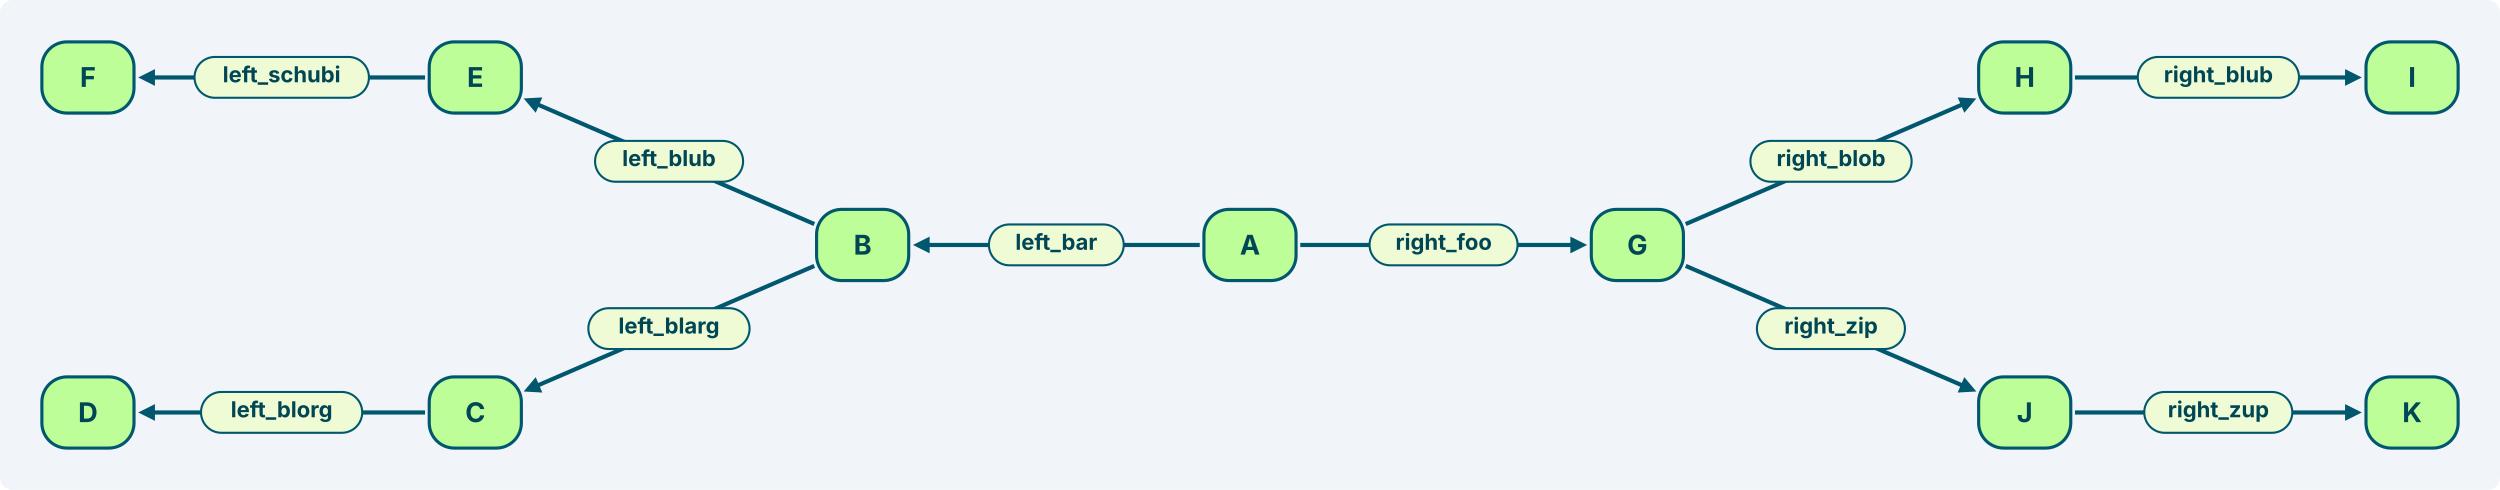
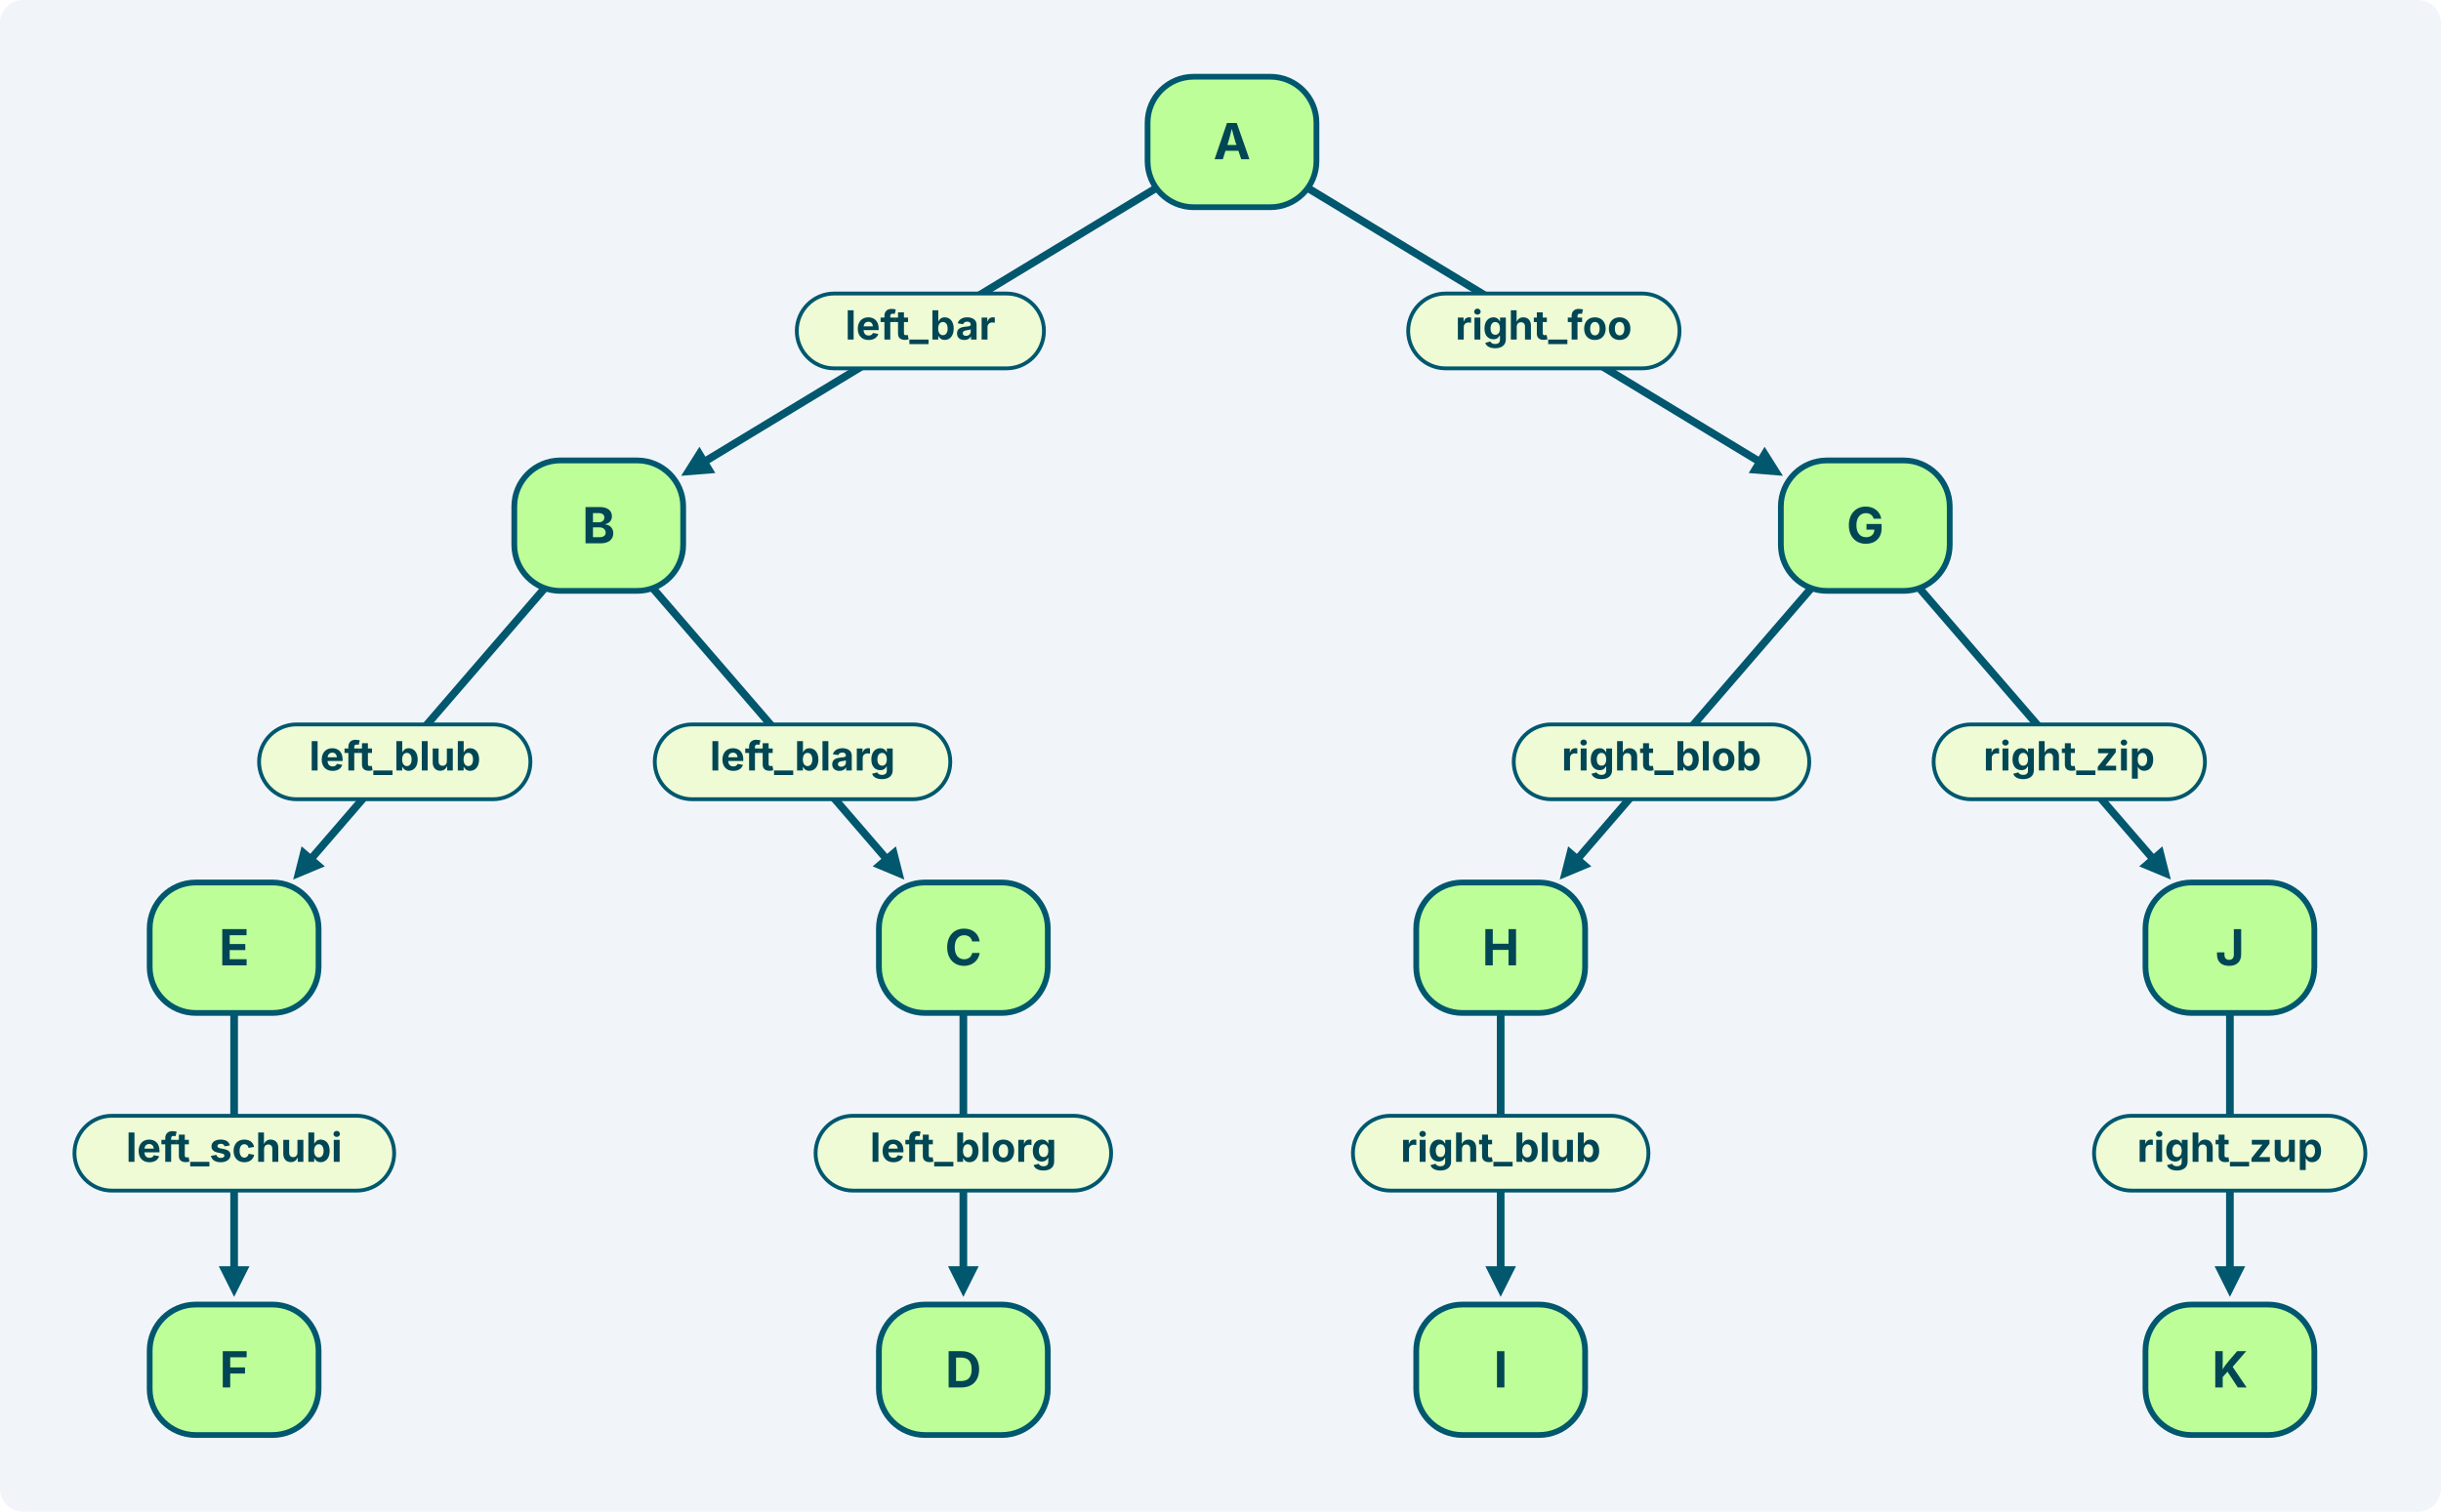
- <svg xmlns="http://www.w3.org/2000/svg" class="keep-colors" viewBox="-42 23 1194 234" width="1194" height="234" role="img" aria-labelledby="traversal-graph-t traversal-graph-d" font-family="Inter, -apple-system, BlinkMacSystemFont, 'Segoe UI', Helvetica, Arial, sans-serif">
+ <svg xmlns="http://www.w3.org/2000/svg" class="keep-colors" viewBox="-21 -7 636 394" width="636" height="394" role="img" aria-labelledby="traversal-graph-t traversal-graph-d" font-family="Inter, -apple-system, BlinkMacSystemFont, 'Segoe UI', Helvetica, Arial, sans-serif">
  <defs>
    <marker id="traversal-graph-a" markerWidth="8" markerHeight="8" refX="2" refY="4" orient="auto" markerUnits="userSpaceOnUse">
      <path class="dg-f-accent" d="M0,0 L8,4 L0,8 z" fill="#00576e" />
    </marker>
    <marker id="traversal-graph-g" markerWidth="8" markerHeight="8" refX="2" refY="4" orient="auto" markerUnits="userSpaceOnUse">
      <path class="dg-f-arrow" d="M0,0 L8,4 L0,8 z" fill="#90a1b9" />
    </marker>
  </defs>
-   <rect class="dg-f-canvas" x="-42" y="23" width="1194" height="234" rx="6" fill="#f1f5f9" />
-   <line class="dg-s-accent" x1="531.0" y1="140.0" x2="400.0" y2="140.0" stroke="#00576e" stroke-width="2" marker-end="url(#traversal-graph-a)" />
-   <line class="dg-s-accent" x1="346.9" y1="150.0" x2="213.6" y2="207.6" stroke="#00576e" stroke-width="2" marker-end="url(#traversal-graph-a)" />
-   <line class="dg-s-accent" x1="161.0" y1="220.0" x2="30.0" y2="220.0" stroke="#00576e" stroke-width="2" marker-end="url(#traversal-graph-a)" />
-   <line class="dg-s-accent" x1="346.9" y1="130.0" x2="213.6" y2="72.4" stroke="#00576e" stroke-width="2" marker-end="url(#traversal-graph-a)" />
-   <line class="dg-s-accent" x1="161.0" y1="60.0" x2="30.0" y2="60.0" stroke="#00576e" stroke-width="2" marker-end="url(#traversal-graph-a)" />
-   <line class="dg-s-accent" x1="579.0" y1="140.0" x2="710.0" y2="140.0" stroke="#00576e" stroke-width="2" marker-end="url(#traversal-graph-a)" />
-   <line class="dg-s-accent" x1="763.1" y1="130.0" x2="896.4" y2="72.4" stroke="#00576e" stroke-width="2" marker-end="url(#traversal-graph-a)" />
-   <line class="dg-s-accent" x1="949.0" y1="60.0" x2="1080.0" y2="60.0" stroke="#00576e" stroke-width="2" marker-end="url(#traversal-graph-a)" />
-   <line class="dg-s-accent" x1="763.1" y1="150.0" x2="896.4" y2="207.6" stroke="#00576e" stroke-width="2" marker-end="url(#traversal-graph-a)" />
-   <line class="dg-s-accent" x1="949.0" y1="220.0" x2="1080.0" y2="220.0" stroke="#00576e" stroke-width="2" marker-end="url(#traversal-graph-a)" />
-   <rect class="dg-f-tag-solid dg-s-accent" x="430.3" y="130.2" width="64.4" height="19.5" rx="9.75" fill="#eefbd5" stroke="#00576e" stroke-width="1" />
-   <text class="dg-f-lime" x="462.5" y="142.3" text-anchor="middle" font-size="10.5" font-weight="700" fill="#014654">left_bar</text>
-   <rect class="dg-f-tag-solid dg-s-accent" x="239.0" y="170.2" width="77.0" height="19.5" rx="9.75" fill="#eefbd5" stroke="#00576e" stroke-width="1" />
-   <text class="dg-f-lime" x="277.5" y="182.3" text-anchor="middle" font-size="10.5" font-weight="700" fill="#014654">left_blarg</text>
-   <rect class="dg-f-tag-solid dg-s-accent" x="54.0" y="210.2" width="77.0" height="19.5" rx="9.75" fill="#eefbd5" stroke="#00576e" stroke-width="1" />
-   <text class="dg-f-lime" x="92.5" y="222.3" text-anchor="middle" font-size="10.5" font-weight="700" fill="#014654">left_blorg</text>
-   <rect class="dg-f-tag-solid dg-s-accent" x="242.2" y="90.3" width="70.7" height="19.5" rx="9.75" fill="#eefbd5" stroke="#00576e" stroke-width="1" />
-   <text class="dg-f-lime" x="277.5" y="102.3" text-anchor="middle" font-size="10.5" font-weight="700" fill="#014654">left_blub</text>
-   <rect class="dg-f-tag-solid dg-s-accent" x="50.9" y="50.2" width="83.3" height="19.5" rx="9.75" fill="#eefbd5" stroke="#00576e" stroke-width="1" />
-   <text class="dg-f-lime" x="92.5" y="62.3" text-anchor="middle" font-size="10.5" font-weight="700" fill="#014654">left_schubi</text>
-   <rect class="dg-f-tag-solid dg-s-accent" x="612.1" y="130.2" width="70.7" height="19.5" rx="9.75" fill="#eefbd5" stroke="#00576e" stroke-width="1" />
-   <text class="dg-f-lime" x="647.5" y="142.3" text-anchor="middle" font-size="10.5" font-weight="700" fill="#014654">right_foo</text>
-   <rect class="dg-f-tag-solid dg-s-accent" x="794.0" y="90.3" width="77.0" height="19.5" rx="9.75" fill="#eefbd5" stroke="#00576e" stroke-width="1" />
-   <text class="dg-f-lime" x="832.5" y="102.3" text-anchor="middle" font-size="10.5" font-weight="700" fill="#014654">right_blob</text>
-   <rect class="dg-f-tag-solid dg-s-accent" x="979.0" y="50.2" width="77.0" height="19.5" rx="9.75" fill="#eefbd5" stroke="#00576e" stroke-width="1" />
-   <text class="dg-f-lime" x="1017.5" y="62.3" text-anchor="middle" font-size="10.5" font-weight="700" fill="#014654">right_blub</text>
-   <rect class="dg-f-tag-solid dg-s-accent" x="797.1" y="170.2" width="70.7" height="19.5" rx="9.75" fill="#eefbd5" stroke="#00576e" stroke-width="1" />
-   <text class="dg-f-lime" x="832.5" y="182.3" text-anchor="middle" font-size="10.5" font-weight="700" fill="#014654">right_zip</text>
-   <rect class="dg-f-tag-solid dg-s-accent" x="982.1" y="210.2" width="70.7" height="19.5" rx="9.75" fill="#eefbd5" stroke="#00576e" stroke-width="1" />
-   <text class="dg-f-lime" x="1017.5" y="222.3" text-anchor="middle" font-size="10.5" font-weight="700" fill="#014654">right_zup</text>
-   <rect class="" x="533.0" y="123.0" width="44.0" height="34.0" rx="12" fill="#befe99" stroke="#00576e" stroke-width="1.5" />
-   <text x="555.0" y="144.6" text-anchor="middle" font-size="13" font-weight="700" fill="#014654">A</text>
-   <rect class="" x="348.0" y="123.0" width="44.0" height="34.0" rx="12" fill="#befe99" stroke="#00576e" stroke-width="1.5" />
-   <text x="370.0" y="144.6" text-anchor="middle" font-size="13" font-weight="700" fill="#014654">B</text>
-   <rect class="" x="718.0" y="123.0" width="44.0" height="34.0" rx="12" fill="#befe99" stroke="#00576e" stroke-width="1.5" />
-   <text x="740.0" y="144.6" text-anchor="middle" font-size="13" font-weight="700" fill="#014654">G</text>
-   <rect class="" x="163.0" y="43.0" width="44.0" height="34.0" rx="12" fill="#befe99" stroke="#00576e" stroke-width="1.5" />
-   <text x="185.0" y="64.5" text-anchor="middle" font-size="13" font-weight="700" fill="#014654">E</text>
-   <rect class="" x="-22.0" y="43.0" width="44.0" height="34.0" rx="12" fill="#befe99" stroke="#00576e" stroke-width="1.5" />
-   <text x="0.0" y="64.5" text-anchor="middle" font-size="13" font-weight="700" fill="#014654">F</text>
-   <rect class="" x="163.0" y="203.0" width="44.0" height="34.0" rx="12" fill="#befe99" stroke="#00576e" stroke-width="1.5" />
-   <text x="185.0" y="224.6" text-anchor="middle" font-size="13" font-weight="700" fill="#014654">C</text>
-   <rect class="" x="-22.0" y="203.0" width="44.0" height="34.0" rx="12" fill="#befe99" stroke="#00576e" stroke-width="1.5" />
-   <text x="0.0" y="224.6" text-anchor="middle" font-size="13" font-weight="700" fill="#014654">D</text>
-   <rect class="" x="903.0" y="43.0" width="44.0" height="34.0" rx="12" fill="#befe99" stroke="#00576e" stroke-width="1.5" />
-   <text x="925.0" y="64.5" text-anchor="middle" font-size="13" font-weight="700" fill="#014654">H</text>
-   <rect class="" x="1088.0" y="43.0" width="44.0" height="34.0" rx="12" fill="#befe99" stroke="#00576e" stroke-width="1.5" />
-   <text x="1110.0" y="64.5" text-anchor="middle" font-size="13" font-weight="700" fill="#014654">I</text>
-   <rect class="" x="903.0" y="203.0" width="44.0" height="34.0" rx="12" fill="#befe99" stroke="#00576e" stroke-width="1.5" />
-   <text x="925.0" y="224.6" text-anchor="middle" font-size="13" font-weight="700" fill="#014654">J</text>
-   <rect class="" x="1088.0" y="203.0" width="44.0" height="34.0" rx="12" fill="#befe99" stroke="#00576e" stroke-width="1.5" />
-   <text x="1110.0" y="224.6" text-anchor="middle" font-size="13" font-weight="700" fill="#014654">K</text>
+   <rect class="dg-f-canvas" x="-21" y="-7" width="636" height="394" rx="6" fill="#f1f5f9" />
+   <line class="dg-s-accent" x1="281.1" y1="41.5" x2="161.6" y2="113.9" stroke="#00576e" stroke-width="2" marker-end="url(#traversal-graph-a)" />
+   <line class="dg-s-accent" x1="148.4" y1="145.5" x2="210.7" y2="217.7" stroke="#00576e" stroke-width="2" marker-end="url(#traversal-graph-a)" />
+   <line class="dg-s-accent" x1="230.0" y1="256.0" x2="230.0" y2="325.0" stroke="#00576e" stroke-width="2" marker-end="url(#traversal-graph-a)" />
+   <line class="dg-s-accent" x1="121.6" y1="145.5" x2="59.3" y2="217.7" stroke="#00576e" stroke-width="2" marker-end="url(#traversal-graph-a)" />
+   <line class="dg-s-accent" x1="40.0" y1="256.0" x2="40.0" y2="325.0" stroke="#00576e" stroke-width="2" marker-end="url(#traversal-graph-a)" />
+   <line class="dg-s-accent" x1="318.9" y1="41.5" x2="438.4" y2="113.9" stroke="#00576e" stroke-width="2" marker-end="url(#traversal-graph-a)" />
+   <line class="dg-s-accent" x1="451.6" y1="145.5" x2="389.3" y2="217.7" stroke="#00576e" stroke-width="2" marker-end="url(#traversal-graph-a)" />
+   <line class="dg-s-accent" x1="370.0" y1="256.0" x2="370.0" y2="325.0" stroke="#00576e" stroke-width="2" marker-end="url(#traversal-graph-a)" />
+   <line class="dg-s-accent" x1="478.4" y1="145.5" x2="540.7" y2="217.7" stroke="#00576e" stroke-width="2" marker-end="url(#traversal-graph-a)" />
+   <line class="dg-s-accent" x1="560.0" y1="256.0" x2="560.0" y2="325.0" stroke="#00576e" stroke-width="2" marker-end="url(#traversal-graph-a)" />
+   <rect class="dg-f-tag-solid dg-s-accent" x="186.6" y="69.5" width="64.4" height="19.5" rx="9.75" fill="#eefbd5" stroke="#00576e" stroke-width="1" />
+   <text class="dg-f-lime" x="218.8" y="81.5" text-anchor="middle" font-size="10.5" font-weight="700" fill="#014654">left_bar</text>
+   <rect class="dg-f-tag-solid dg-s-accent" x="149.6" y="181.8" width="77.0" height="19.5" rx="9.75" fill="#eefbd5" stroke="#00576e" stroke-width="1" />
+   <text class="dg-f-lime" x="188.1" y="193.8" text-anchor="middle" font-size="10.5" font-weight="700" fill="#014654">left_blarg</text>
+   <rect class="dg-f-tag-solid dg-s-accent" x="191.5" y="283.8" width="77.0" height="19.5" rx="9.75" fill="#eefbd5" stroke="#00576e" stroke-width="1" />
+   <text class="dg-f-lime" x="230.0" y="295.8" text-anchor="middle" font-size="10.5" font-weight="700" fill="#014654">left_blorg</text>
+   <rect class="dg-f-tag-solid dg-s-accent" x="46.5" y="181.8" width="70.7" height="19.5" rx="9.75" fill="#eefbd5" stroke="#00576e" stroke-width="1" />
+   <text class="dg-f-lime" x="81.9" y="193.8" text-anchor="middle" font-size="10.5" font-weight="700" fill="#014654">left_blub</text>
+   <rect class="dg-f-tag-solid dg-s-accent" x="-1.6" y="283.8" width="83.3" height="19.5" rx="9.75" fill="#eefbd5" stroke="#00576e" stroke-width="1" />
+   <text class="dg-f-lime" x="40.0" y="295.8" text-anchor="middle" font-size="10.5" font-weight="700" fill="#014654">left_schubi</text>
+   <rect class="dg-f-tag-solid dg-s-accent" x="345.9" y="69.5" width="70.7" height="19.5" rx="9.75" fill="#eefbd5" stroke="#00576e" stroke-width="1" />
+   <text class="dg-f-lime" x="381.2" y="81.5" text-anchor="middle" font-size="10.5" font-weight="700" fill="#014654">right_foo</text>
+   <rect class="dg-f-tag-solid dg-s-accent" x="373.4" y="181.8" width="77.0" height="19.5" rx="9.75" fill="#eefbd5" stroke="#00576e" stroke-width="1" />
+   <text class="dg-f-lime" x="411.9" y="193.8" text-anchor="middle" font-size="10.5" font-weight="700" fill="#014654">right_blob</text>
+   <rect class="dg-f-tag-solid dg-s-accent" x="331.5" y="283.8" width="77.0" height="19.5" rx="9.75" fill="#eefbd5" stroke="#00576e" stroke-width="1" />
+   <text class="dg-f-lime" x="370.0" y="295.8" text-anchor="middle" font-size="10.5" font-weight="700" fill="#014654">right_blub</text>
+   <rect class="dg-f-tag-solid dg-s-accent" x="482.8" y="181.8" width="70.7" height="19.5" rx="9.75" fill="#eefbd5" stroke="#00576e" stroke-width="1" />
+   <text class="dg-f-lime" x="518.1" y="193.8" text-anchor="middle" font-size="10.5" font-weight="700" fill="#014654">right_zip</text>
+   <rect class="dg-f-tag-solid dg-s-accent" x="524.6" y="283.8" width="70.7" height="19.5" rx="9.75" fill="#eefbd5" stroke="#00576e" stroke-width="1" />
+   <text class="dg-f-lime" x="560.0" y="295.8" text-anchor="middle" font-size="10.5" font-weight="700" fill="#014654">right_zup</text>
+   <rect class="" x="278.0" y="13.0" width="44.0" height="34.0" rx="12" fill="#befe99" stroke="#00576e" stroke-width="1.5" />
+   <text x="300.0" y="34.5" text-anchor="middle" font-size="13" font-weight="700" fill="#014654">A</text>
+   <rect class="" x="113.0" y="113.0" width="44.0" height="34.0" rx="12" fill="#befe99" stroke="#00576e" stroke-width="1.5" />
+   <text x="135.0" y="134.6" text-anchor="middle" font-size="13" font-weight="700" fill="#014654">B</text>
+   <rect class="" x="443.0" y="113.0" width="44.0" height="34.0" rx="12" fill="#befe99" stroke="#00576e" stroke-width="1.5" />
+   <text x="465.0" y="134.6" text-anchor="middle" font-size="13" font-weight="700" fill="#014654">G</text>
+   <rect class="" x="18.0" y="223.0" width="44.0" height="34.0" rx="12" fill="#befe99" stroke="#00576e" stroke-width="1.5" />
+   <text x="40.0" y="244.6" text-anchor="middle" font-size="13" font-weight="700" fill="#014654">E</text>
+   <rect class="" x="208.0" y="223.0" width="44.0" height="34.0" rx="12" fill="#befe99" stroke="#00576e" stroke-width="1.5" />
+   <text x="230.0" y="244.6" text-anchor="middle" font-size="13" font-weight="700" fill="#014654">C</text>
+   <rect class="" x="348.0" y="223.0" width="44.0" height="34.0" rx="12" fill="#befe99" stroke="#00576e" stroke-width="1.5" />
+   <text x="370.0" y="244.6" text-anchor="middle" font-size="13" font-weight="700" fill="#014654">H</text>
+   <rect class="" x="538.0" y="223.0" width="44.0" height="34.0" rx="12" fill="#befe99" stroke="#00576e" stroke-width="1.5" />
+   <text x="560.0" y="244.6" text-anchor="middle" font-size="13" font-weight="700" fill="#014654">J</text>
+   <rect class="" x="18.0" y="333.0" width="44.0" height="34.0" rx="12" fill="#befe99" stroke="#00576e" stroke-width="1.5" />
+   <text x="40.0" y="354.6" text-anchor="middle" font-size="13" font-weight="700" fill="#014654">F</text>
+   <rect class="" x="208.0" y="333.0" width="44.0" height="34.0" rx="12" fill="#befe99" stroke="#00576e" stroke-width="1.5" />
+   <text x="230.0" y="354.6" text-anchor="middle" font-size="13" font-weight="700" fill="#014654">D</text>
+   <rect class="" x="348.0" y="333.0" width="44.0" height="34.0" rx="12" fill="#befe99" stroke="#00576e" stroke-width="1.5" />
+   <text x="370.0" y="354.6" text-anchor="middle" font-size="13" font-weight="700" fill="#014654">I</text>
+   <rect class="" x="538.0" y="333.0" width="44.0" height="34.0" rx="12" fill="#befe99" stroke="#00576e" stroke-width="1.5" />
+   <text x="560.0" y="354.6" text-anchor="middle" font-size="13" font-weight="700" fill="#014654">K</text>
</svg>
